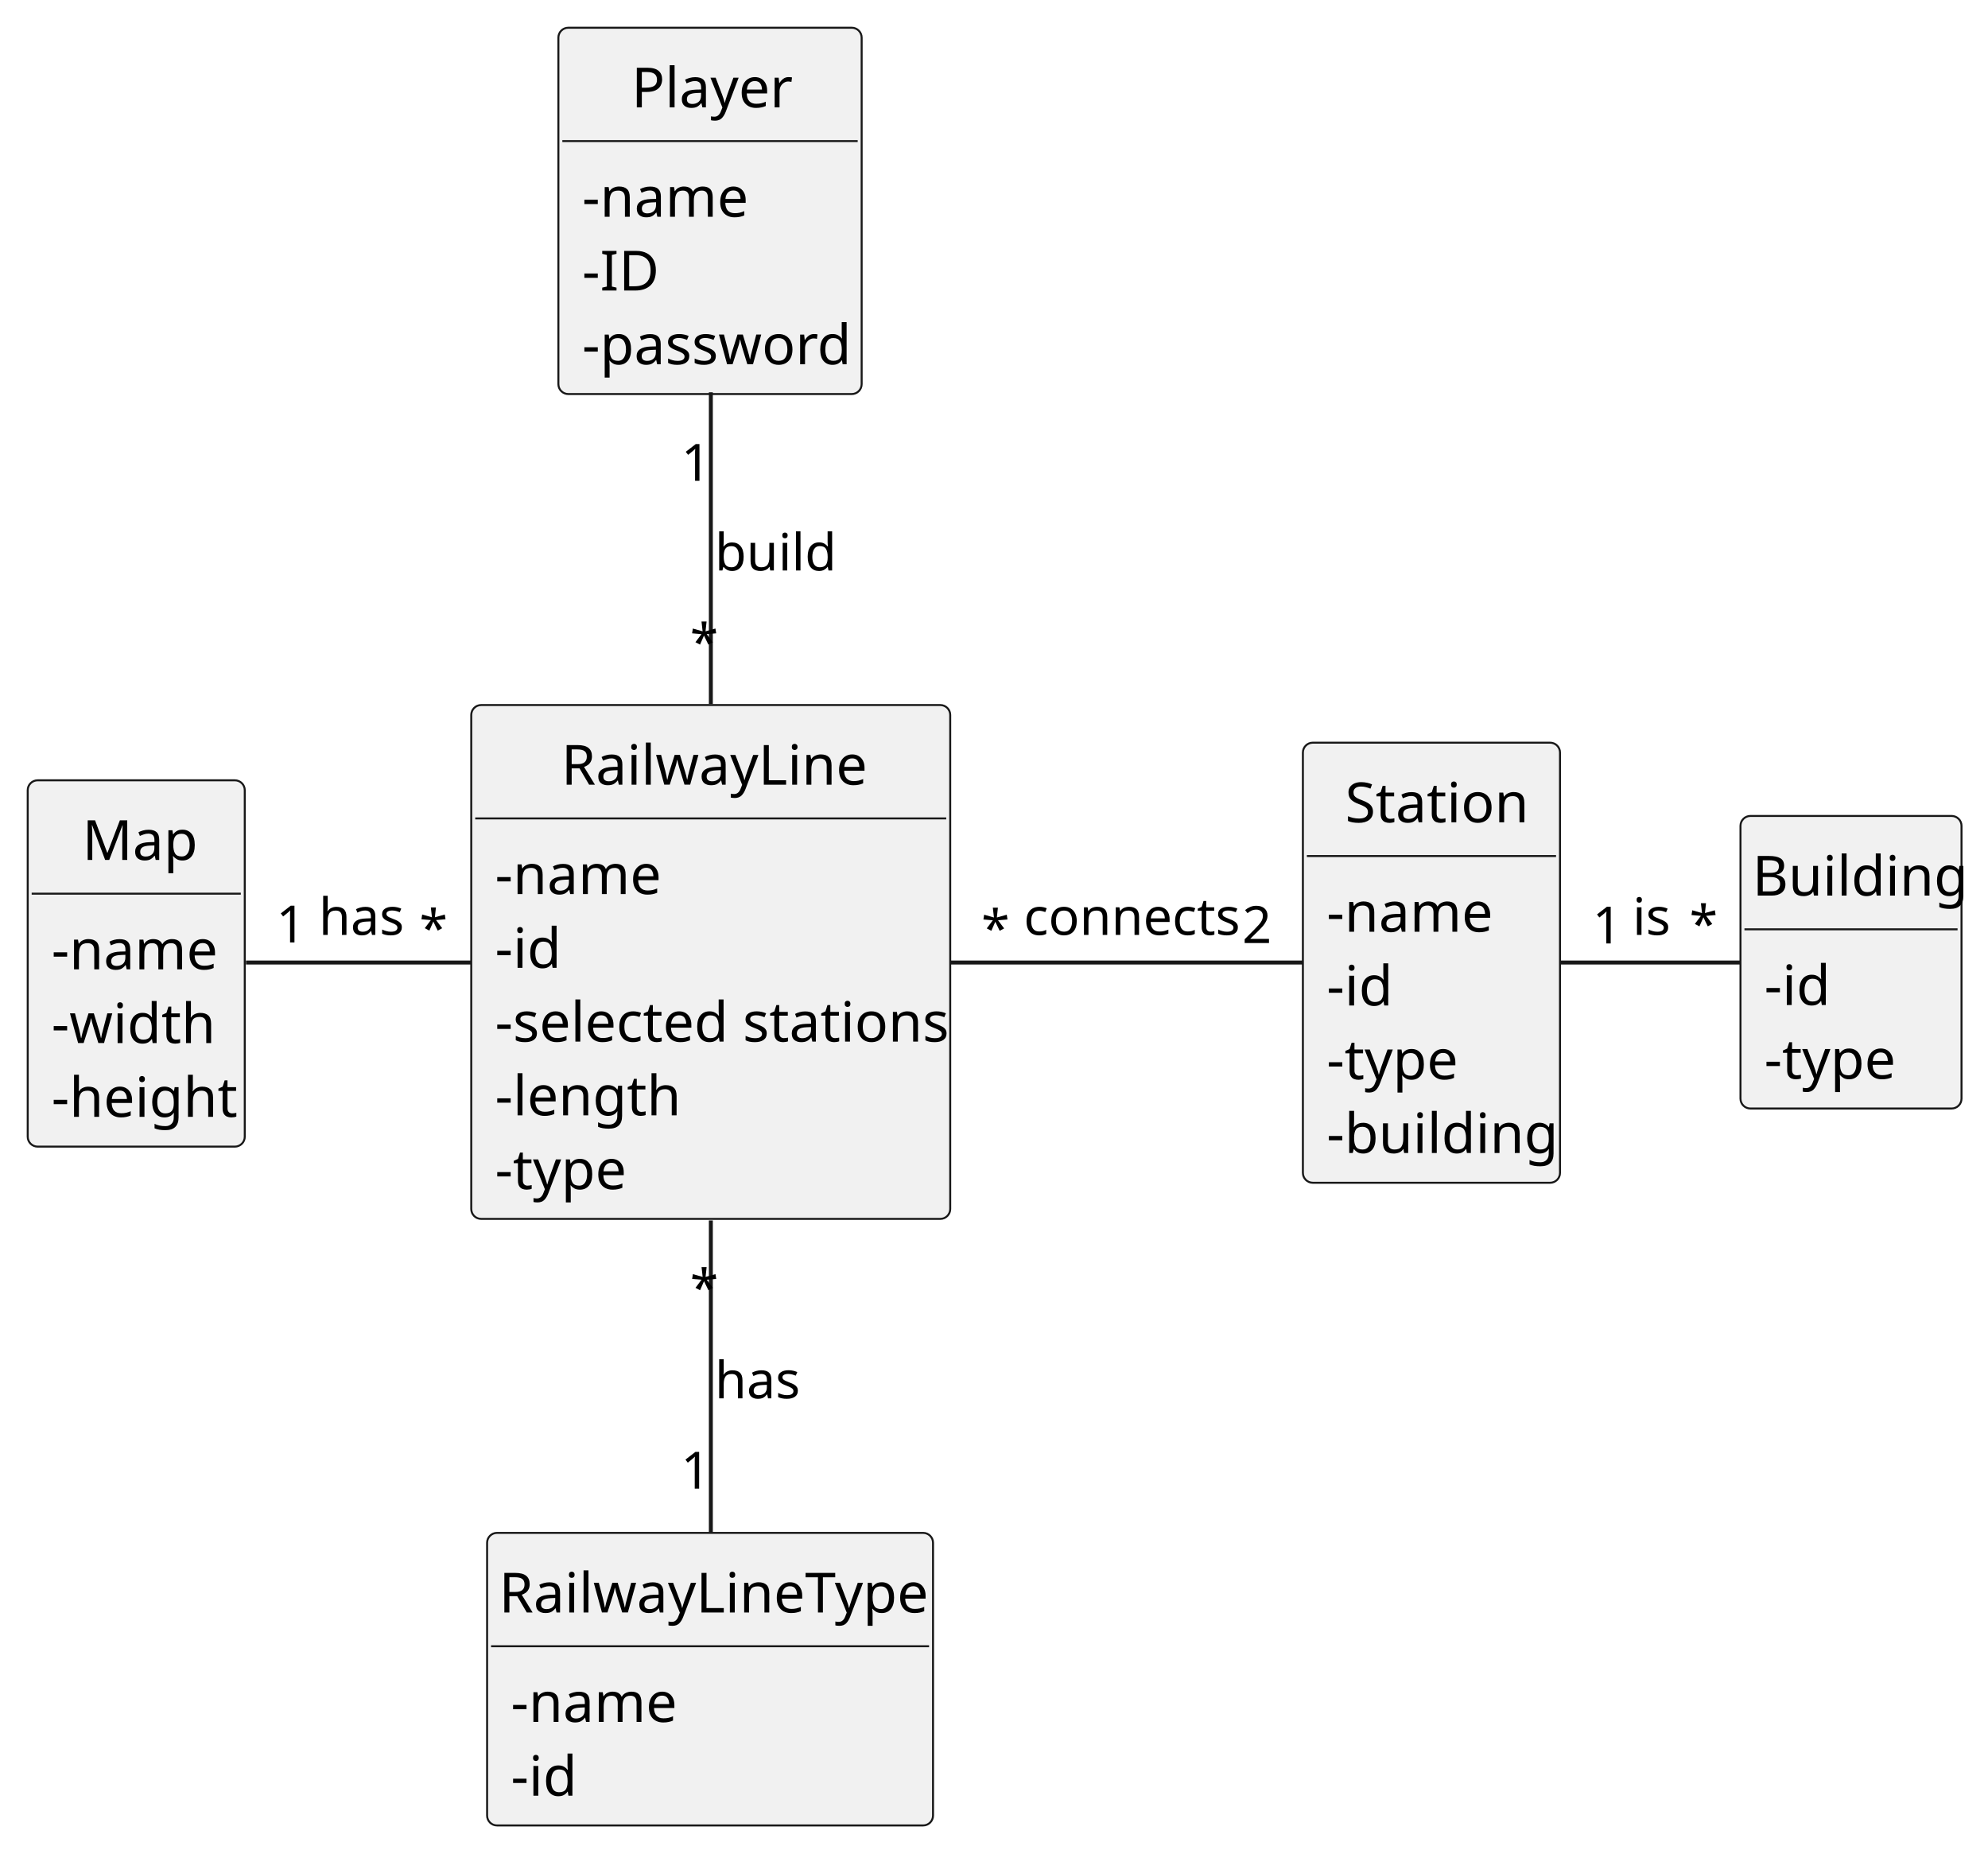
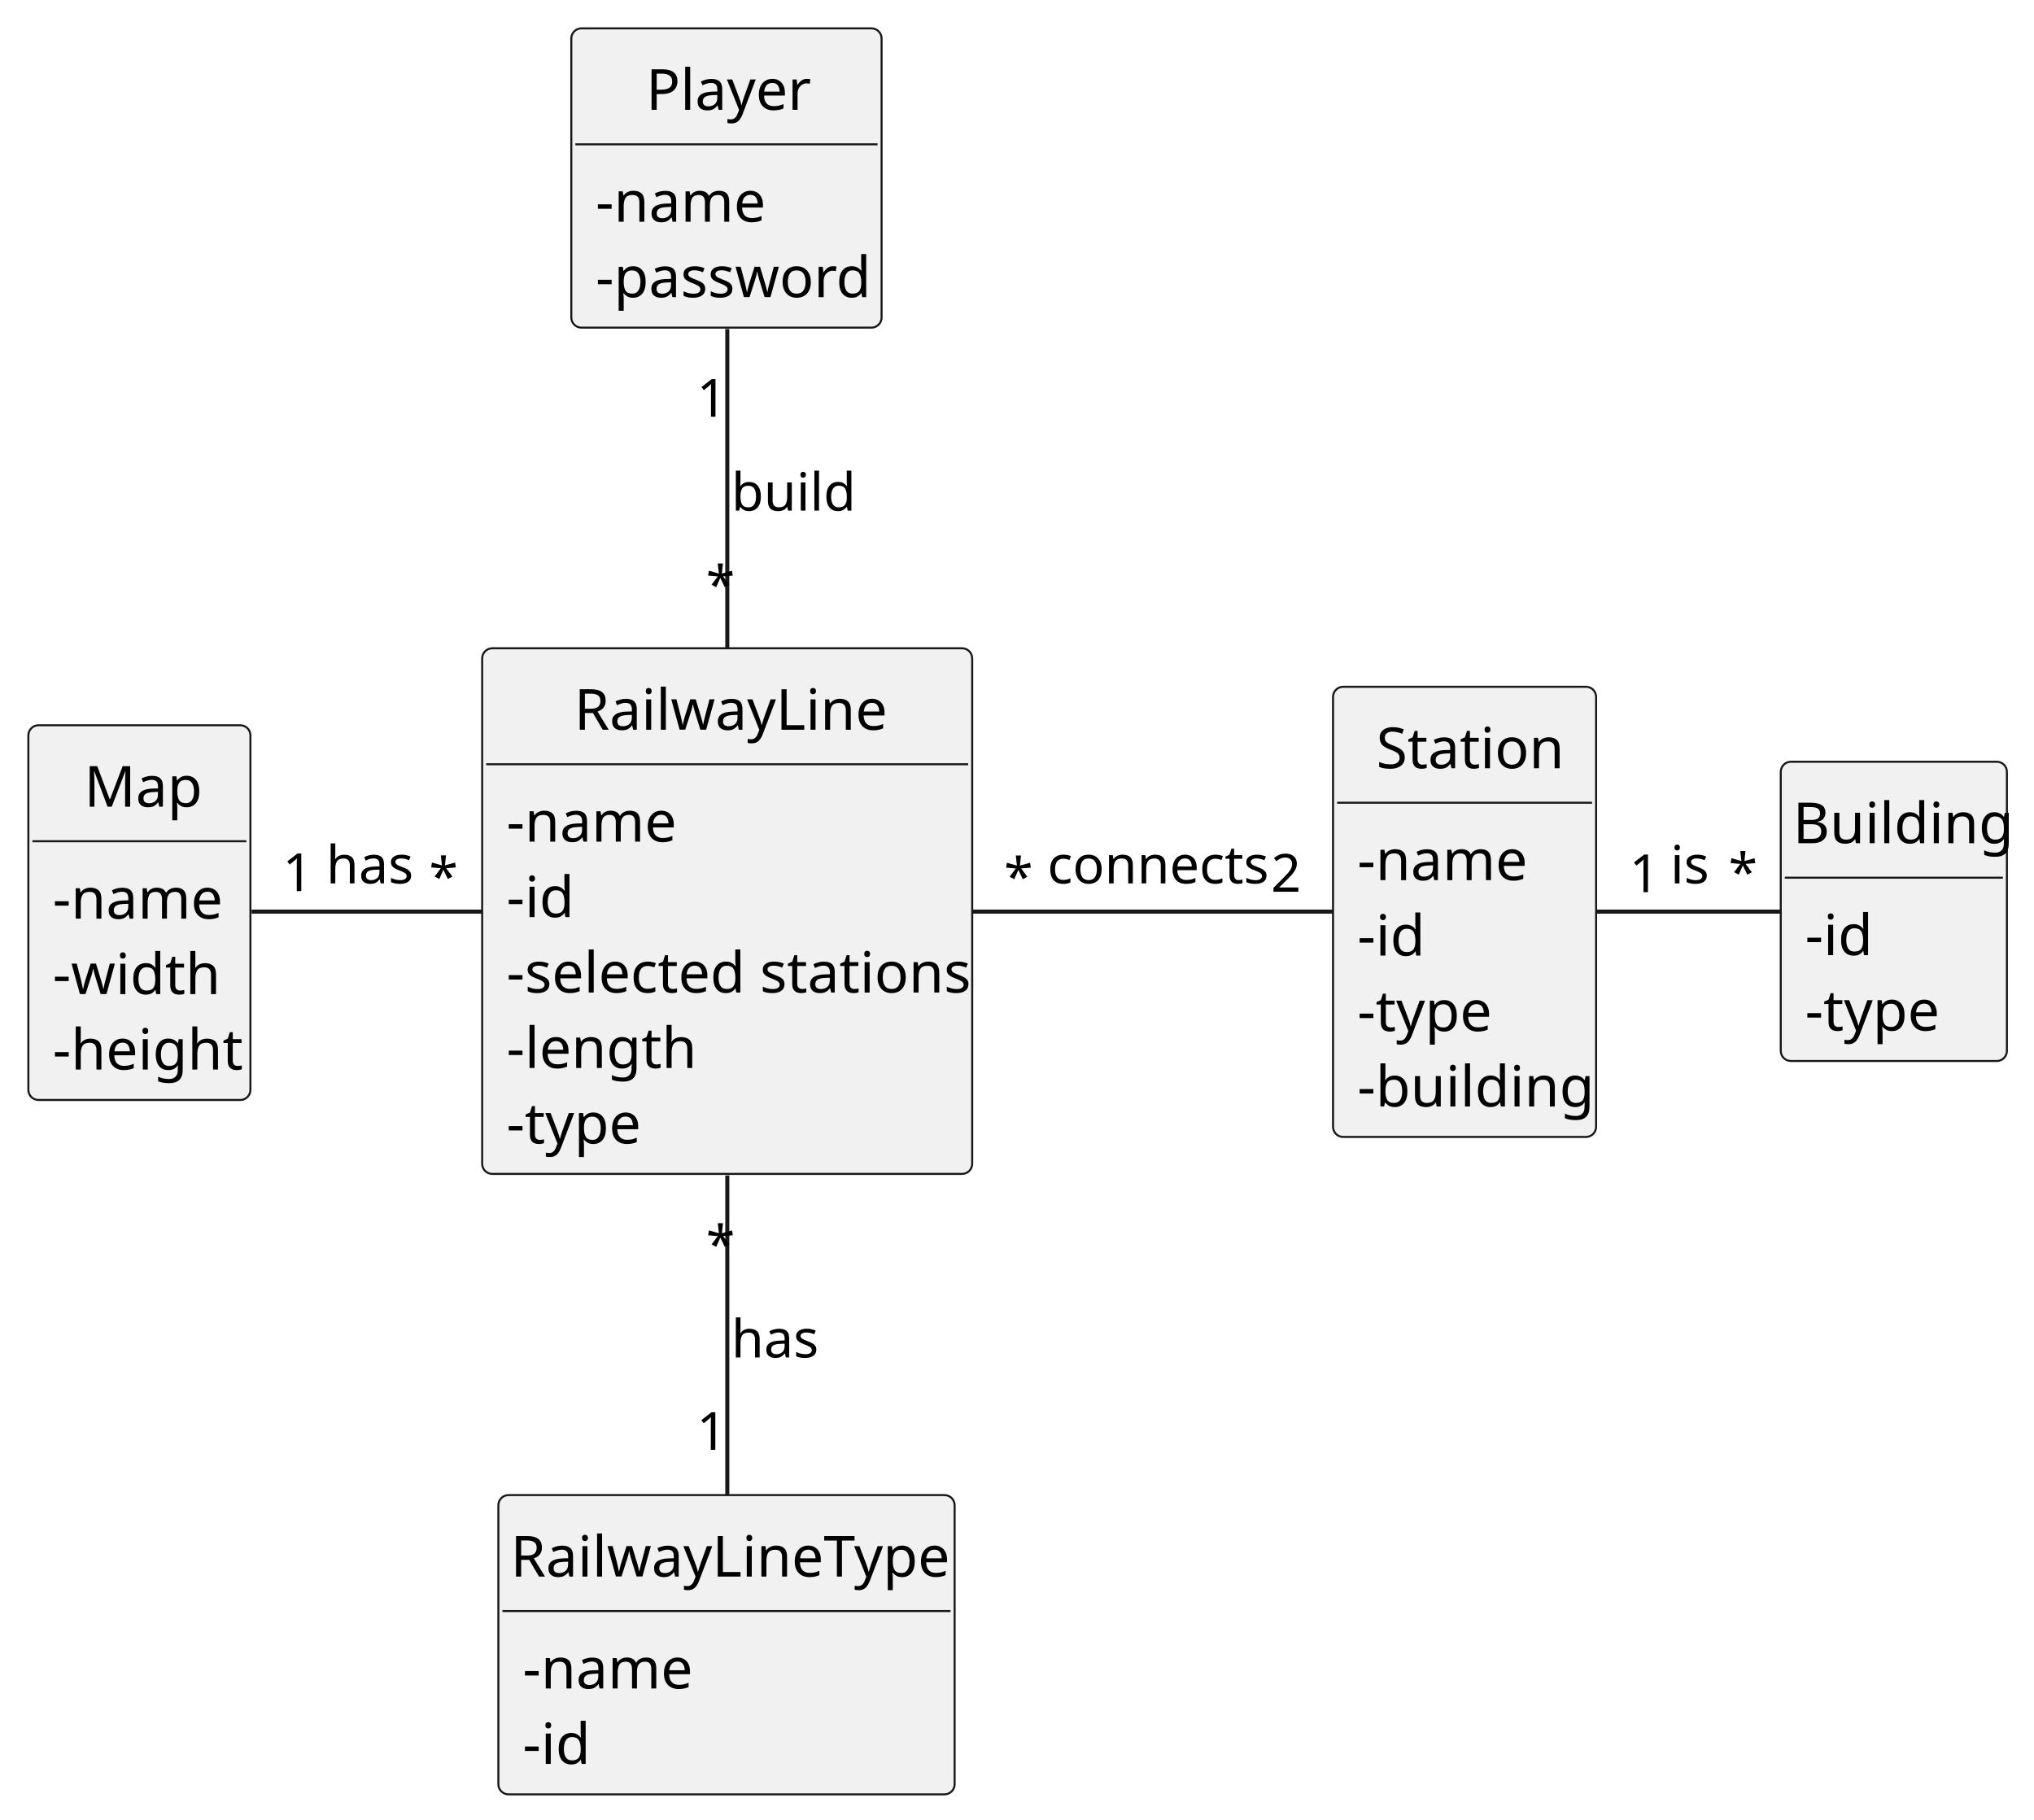
- <svg xmlns="http://www.w3.org/2000/svg" contentStyleType="text/css" height="467px" preserveAspectRatio="none" style="width:502px;height:467px;background:#FFFFFF;" version="1.1" viewBox="0 0 502 467" width="502px" zoomAndPan="magnify">
+ <svg xmlns="http://www.w3.org/2000/svg" contentStyleType="text/css" height="449px" preserveAspectRatio="none" style="width:502px;height:449px;background:#FFFFFF;" version="1.1" viewBox="0 0 502 449" width="502px" zoomAndPan="magnify">
  <defs />
  <g>
    <g id="elem_Map">
-       <rect codeLine="14" fill="#F1F1F1" height="92.484" id="Map" rx="2.5" ry="2.5" style="stroke:#181818;stroke-width:0.5;" width="54.807" x="7" y="197" />
-       <text fill="#000000" font-family="sans-serif" font-size="14" lengthAdjust="spacing" textLength="27.234" x="20.786" y="217.107">Map</text>
-       <line style="stroke:#181818;stroke-width:0.5;" x1="8" x2="60.807" y1="225.621" y2="225.621" />
-       <text fill="#000000" font-family="sans-serif" font-size="14" lengthAdjust="spacing" textLength="39.683" x="13" y="244.728">-name</text>
-       <text fill="#000000" font-family="sans-serif" font-size="14" lengthAdjust="spacing" textLength="37.345" x="13" y="263.35">-width</text>
-       <text fill="#000000" font-family="sans-serif" font-size="14" lengthAdjust="spacing" textLength="42.807" x="13" y="281.971">-height</text>
+       <rect codeLine="14" fill="#F1F1F1" height="92.484" id="Map" rx="2.5" ry="2.5" style="stroke:#181818;stroke-width:0.5;" width="54.807" x="7" y="179" />
+       <text fill="#000000" font-family="sans-serif" font-size="14" lengthAdjust="spacing" textLength="27.234" x="20.786" y="199.107">Map</text>
+       <line style="stroke:#181818;stroke-width:0.5;" x1="8" x2="60.807" y1="207.621" y2="207.621" />
+       <text fill="#000000" font-family="sans-serif" font-size="14" lengthAdjust="spacing" textLength="39.683" x="13" y="226.728">-name</text>
+       <text fill="#000000" font-family="sans-serif" font-size="14" lengthAdjust="spacing" textLength="37.345" x="13" y="245.35">-width</text>
+       <text fill="#000000" font-family="sans-serif" font-size="14" lengthAdjust="spacing" textLength="42.807" x="13" y="263.971">-height</text>
    </g>
    <g id="elem_RailwayLine">
-       <rect codeLine="20" fill="#F1F1F1" height="129.727" id="RailwayLine" rx="2.5" ry="2.5" style="stroke:#181818;stroke-width:0.5;" width="120.944" x="119" y="178" />
-       <text fill="#000000" font-family="sans-serif" font-size="14" lengthAdjust="spacing" textLength="75.482" x="141.731" y="198.107">RailwayLine</text>
-       <line style="stroke:#181818;stroke-width:0.5;" x1="120" x2="238.944" y1="206.621" y2="206.621" />
-       <text fill="#000000" font-family="sans-serif" font-size="14" lengthAdjust="spacing" textLength="39.683" x="125" y="225.728">-name</text>
-       <text fill="#000000" font-family="sans-serif" font-size="14" lengthAdjust="spacing" textLength="15.559" x="125" y="244.35">-id</text>
-       <text fill="#000000" font-family="sans-serif" font-size="14" lengthAdjust="spacing" textLength="108.944" x="125" y="262.971">-selected stations</text>
-       <text fill="#000000" font-family="sans-serif" font-size="14" lengthAdjust="spacing" textLength="42.807" x="125" y="281.592">-length</text>
-       <text fill="#000000" font-family="sans-serif" font-size="14" lengthAdjust="spacing" textLength="31.124" x="125" y="300.213">-type</text>
+       <rect codeLine="20" fill="#F1F1F1" height="129.727" id="RailwayLine" rx="2.5" ry="2.5" style="stroke:#181818;stroke-width:0.5;" width="120.944" x="119" y="160" />
+       <text fill="#000000" font-family="sans-serif" font-size="14" lengthAdjust="spacing" textLength="75.482" x="141.731" y="180.107">RailwayLine</text>
+       <line style="stroke:#181818;stroke-width:0.5;" x1="120" x2="238.944" y1="188.621" y2="188.621" />
+       <text fill="#000000" font-family="sans-serif" font-size="14" lengthAdjust="spacing" textLength="39.683" x="125" y="207.728">-name</text>
+       <text fill="#000000" font-family="sans-serif" font-size="14" lengthAdjust="spacing" textLength="15.559" x="125" y="226.35">-id</text>
+       <text fill="#000000" font-family="sans-serif" font-size="14" lengthAdjust="spacing" textLength="108.944" x="125" y="244.971">-selected stations</text>
+       <text fill="#000000" font-family="sans-serif" font-size="14" lengthAdjust="spacing" textLength="42.807" x="125" y="263.592">-length</text>
+       <text fill="#000000" font-family="sans-serif" font-size="14" lengthAdjust="spacing" textLength="31.124" x="125" y="282.213">-type</text>
    </g>
    <g id="elem_RailwayLineType">
-       <rect codeLine="28" fill="#F1F1F1" height="73.863" id="RailwayLineType" rx="2.5" ry="2.5" style="stroke:#181818;stroke-width:0.5;" width="112.606" x="123" y="387" />
-       <text fill="#000000" font-family="sans-serif" font-size="14" lengthAdjust="spacing" textLength="106.606" x="126" y="407.107">RailwayLineType</text>
-       <line style="stroke:#181818;stroke-width:0.5;" x1="124" x2="234.606" y1="415.621" y2="415.621" />
-       <text fill="#000000" font-family="sans-serif" font-size="14" lengthAdjust="spacing" textLength="39.683" x="129" y="434.728">-name</text>
-       <text fill="#000000" font-family="sans-serif" font-size="14" lengthAdjust="spacing" textLength="15.559" x="129" y="453.35">-id</text>
+       <rect codeLine="28" fill="#F1F1F1" height="73.863" id="RailwayLineType" rx="2.5" ry="2.5" style="stroke:#181818;stroke-width:0.5;" width="112.606" x="123" y="369" />
+       <text fill="#000000" font-family="sans-serif" font-size="14" lengthAdjust="spacing" textLength="106.606" x="126" y="389.107">RailwayLineType</text>
+       <line style="stroke:#181818;stroke-width:0.5;" x1="124" x2="234.606" y1="397.621" y2="397.621" />
+       <text fill="#000000" font-family="sans-serif" font-size="14" lengthAdjust="spacing" textLength="39.683" x="129" y="416.728">-name</text>
+       <text fill="#000000" font-family="sans-serif" font-size="14" lengthAdjust="spacing" textLength="15.559" x="129" y="435.35">-id</text>
    </g>
    <g id="elem_Player">
-       <rect codeLine="33" fill="#F1F1F1" height="92.484" id="Player" rx="2.5" ry="2.5" style="stroke:#181818;stroke-width:0.5;" width="76.579" x="141" y="7" />
+       <rect codeLine="33" fill="#F1F1F1" height="73.863" id="Player" rx="2.5" ry="2.5" style="stroke:#181818;stroke-width:0.5;" width="76.579" x="141" y="7" />
      <text fill="#000000" font-family="sans-serif" font-size="14" lengthAdjust="spacing" textLength="39.683" x="159.448" y="27.107">Player</text>
      <line style="stroke:#181818;stroke-width:0.5;" x1="142" x2="216.579" y1="35.621" y2="35.621" />
      <text fill="#000000" font-family="sans-serif" font-size="14" lengthAdjust="spacing" textLength="39.683" x="147" y="54.728">-name</text>
-       <text fill="#000000" font-family="sans-serif" font-size="14" lengthAdjust="spacing" textLength="18.662" x="147" y="73.35">-ID</text>
-       <text fill="#000000" font-family="sans-serif" font-size="14" lengthAdjust="spacing" textLength="64.579" x="147" y="91.971">-password</text>
+       <text fill="#000000" font-family="sans-serif" font-size="14" lengthAdjust="spacing" textLength="64.579" x="147" y="73.35">-password</text>
    </g>
    <g id="elem_Station">
-       <rect codeLine="39" fill="#F1F1F1" height="111.106" id="Station" rx="2.5" ry="2.5" style="stroke:#181818;stroke-width:0.5;" width="64.924" x="329" y="187.5" />
-       <text fill="#000000" font-family="sans-serif" font-size="14" lengthAdjust="spacing" textLength="43.586" x="339.669" y="207.607">Station</text>
-       <line style="stroke:#181818;stroke-width:0.5;" x1="330" x2="392.924" y1="216.121" y2="216.121" />
-       <text fill="#000000" font-family="sans-serif" font-size="14" lengthAdjust="spacing" textLength="39.683" x="335" y="235.228">-name</text>
-       <text fill="#000000" font-family="sans-serif" font-size="14" lengthAdjust="spacing" textLength="15.559" x="335" y="253.85">-id</text>
-       <text fill="#000000" font-family="sans-serif" font-size="14" lengthAdjust="spacing" textLength="31.124" x="335" y="272.471">-type</text>
-       <text fill="#000000" font-family="sans-serif" font-size="14" lengthAdjust="spacing" textLength="52.924" x="335" y="291.092">-building</text>
+       <rect codeLine="38" fill="#F1F1F1" height="111.106" id="Station" rx="2.5" ry="2.5" style="stroke:#181818;stroke-width:0.5;" width="64.924" x="329" y="169.5" />
+       <text fill="#000000" font-family="sans-serif" font-size="14" lengthAdjust="spacing" textLength="43.586" x="339.669" y="189.607">Station</text>
+       <line style="stroke:#181818;stroke-width:0.5;" x1="330" x2="392.924" y1="198.121" y2="198.121" />
+       <text fill="#000000" font-family="sans-serif" font-size="14" lengthAdjust="spacing" textLength="39.683" x="335" y="217.228">-name</text>
+       <text fill="#000000" font-family="sans-serif" font-size="14" lengthAdjust="spacing" textLength="15.559" x="335" y="235.85">-id</text>
+       <text fill="#000000" font-family="sans-serif" font-size="14" lengthAdjust="spacing" textLength="31.124" x="335" y="254.471">-type</text>
+       <text fill="#000000" font-family="sans-serif" font-size="14" lengthAdjust="spacing" textLength="52.924" x="335" y="273.092">-building</text>
    </g>
    <g id="elem_Building">
-       <rect codeLine="46" fill="#F1F1F1" height="73.863" id="Building" rx="2.5" ry="2.5" style="stroke:#181818;stroke-width:0.5;" width="55.813" x="439.5" y="206" />
-       <text fill="#000000" font-family="sans-serif" font-size="14" lengthAdjust="spacing" textLength="49.813" x="442.5" y="226.107">Building</text>
-       <line style="stroke:#181818;stroke-width:0.5;" x1="440.5" x2="494.313" y1="234.621" y2="234.621" />
-       <text fill="#000000" font-family="sans-serif" font-size="14" lengthAdjust="spacing" textLength="15.559" x="445.5" y="253.728">-id</text>
-       <text fill="#000000" font-family="sans-serif" font-size="14" lengthAdjust="spacing" textLength="31.124" x="445.5" y="272.35">-type</text>
+       <rect codeLine="45" fill="#F1F1F1" height="73.863" id="Building" rx="2.5" ry="2.5" style="stroke:#181818;stroke-width:0.5;" width="55.813" x="439.5" y="188" />
+       <text fill="#000000" font-family="sans-serif" font-size="14" lengthAdjust="spacing" textLength="49.813" x="442.5" y="208.107">Building</text>
+       <line style="stroke:#181818;stroke-width:0.5;" x1="440.5" x2="494.313" y1="216.621" y2="216.621" />
+       <text fill="#000000" font-family="sans-serif" font-size="14" lengthAdjust="spacing" textLength="15.559" x="445.5" y="235.728">-id</text>
+       <text fill="#000000" font-family="sans-serif" font-size="14" lengthAdjust="spacing" textLength="31.124" x="445.5" y="254.35">-type</text>
    </g>
    <g id="link_Map_RailwayLine">
-       <path codeLine="51" d="M62.11,243 C78.22,243 99.2,243 118.96,243 " fill="none" id="Map-RailwayLine" style="stroke:#181818;stroke-width:1.0;" />
-       <text fill="#000000" font-family="sans-serif" font-size="13" lengthAdjust="spacing" textLength="20.96" x="80.5" y="236.028">has</text>
-       <text fill="#000000" font-family="sans-serif" font-size="13" lengthAdjust="spacing" textLength="7.23" x="69.745" y="237.933">1</text>
-       <text fill="#000000" font-family="sans-serif" font-size="13" lengthAdjust="spacing" textLength="5.059" x="105.89" y="238.975">*</text>
+       <path codeLine="50" d="M62.11,225 C78.22,225 99.2,225 118.96,225 " fill="none" id="Map-RailwayLine" style="stroke:#181818;stroke-width:1.0;" />
+       <text fill="#000000" font-family="sans-serif" font-size="13" lengthAdjust="spacing" textLength="20.96" x="80.5" y="218.028">has</text>
+       <text fill="#000000" font-family="sans-serif" font-size="13" lengthAdjust="spacing" textLength="7.23" x="69.745" y="219.933">1</text>
+       <text fill="#000000" font-family="sans-serif" font-size="13" lengthAdjust="spacing" textLength="5.059" x="105.89" y="220.975">*</text>
    </g>
    <g id="link_Player_RailwayLine">
-       <path codeLine="52" d="M179.5,99.03 C179.5,122.6 179.5,151.88 179.5,177.78 " fill="none" id="Player-RailwayLine" style="stroke:#181818;stroke-width:1.0;" />
-       <text fill="#000000" font-family="sans-serif" font-size="13" lengthAdjust="spacing" textLength="27.466" x="180.5" y="144.028">build</text>
-       <text fill="#000000" font-family="sans-serif" font-size="13" lengthAdjust="spacing" textLength="7.23" x="172.014" y="121.393">1</text>
-       <text fill="#000000" font-family="sans-serif" font-size="13" lengthAdjust="spacing" textLength="5.059" x="174.233" y="166.776">*</text>
+       <path codeLine="51" d="M179.5,81.22 C179.5,103.8 179.5,133.49 179.5,159.94 " fill="none" id="Player-RailwayLine" style="stroke:#181818;stroke-width:1.0;" />
+       <text fill="#000000" font-family="sans-serif" font-size="13" lengthAdjust="spacing" textLength="27.466" x="180.5" y="126.028">build</text>
+       <text fill="#000000" font-family="sans-serif" font-size="13" lengthAdjust="spacing" textLength="7.23" x="171.974" y="102.856">1</text>
+       <text fill="#000000" font-family="sans-serif" font-size="13" lengthAdjust="spacing" textLength="5.059" x="174.233" y="148.954">*</text>
    </g>
    <g id="link_RailwayLine_Station">
-       <path codeLine="53" d="M240.1,243 C269.78,243 304.33,243 328.97,243 " fill="none" id="RailwayLine-Station" style="stroke:#181818;stroke-width:1.0;" />
-       <text fill="#000000" font-family="sans-serif" font-size="13" lengthAdjust="spacing" textLength="52.032" x="258.5" y="236.028">connects</text>
-       <text fill="#000000" font-family="sans-serif" font-size="13" lengthAdjust="spacing" textLength="5.059" x="247.797" y="239.027">*</text>
-       <text fill="#000000" font-family="sans-serif" font-size="13" lengthAdjust="spacing" textLength="7.23" x="313.673" y="238.084">2</text>
+       <path codeLine="52" d="M240.1,225 C269.78,225 304.33,225 328.97,225 " fill="none" id="RailwayLine-Station" style="stroke:#181818;stroke-width:1.0;" />
+       <text fill="#000000" font-family="sans-serif" font-size="13" lengthAdjust="spacing" textLength="52.032" x="258.5" y="218.028">connects</text>
+       <text fill="#000000" font-family="sans-serif" font-size="13" lengthAdjust="spacing" textLength="5.059" x="247.797" y="221.027">*</text>
+       <text fill="#000000" font-family="sans-serif" font-size="13" lengthAdjust="spacing" textLength="7.23" x="313.673" y="220.084">2</text>
    </g>
    <g id="link_Station_Building">
-       <path codeLine="54" d="M394.17,243 C408.65,243 425.51,243 439.41,243 " fill="none" id="Station-Building" style="stroke:#181818;stroke-width:1.0;" />
-       <text fill="#000000" font-family="sans-serif" font-size="13" lengthAdjust="spacing" textLength="9.388" x="412.25" y="236.028">is</text>
-       <text fill="#000000" font-family="sans-serif" font-size="13" lengthAdjust="spacing" textLength="7.23" x="402.116" y="238.189">1</text>
-       <text fill="#000000" font-family="sans-serif" font-size="13" lengthAdjust="spacing" textLength="5.059" x="426.603" y="237.905">*</text>
+       <path codeLine="53" d="M394.17,225 C408.65,225 425.51,225 439.41,225 " fill="none" id="Station-Building" style="stroke:#181818;stroke-width:1.0;" />
+       <text fill="#000000" font-family="sans-serif" font-size="13" lengthAdjust="spacing" textLength="9.388" x="412.25" y="218.028">is</text>
+       <text fill="#000000" font-family="sans-serif" font-size="13" lengthAdjust="spacing" textLength="7.23" x="402.116" y="220.189">1</text>
+       <text fill="#000000" font-family="sans-serif" font-size="13" lengthAdjust="spacing" textLength="5.059" x="426.603" y="219.905">*</text>
    </g>
    <g id="link_RailwayLine_RailwayLineType">
-       <path codeLine="55" d="M179.5,308.12 C179.5,334.6 179.5,364.32 179.5,386.89 " fill="none" id="RailwayLine-RailwayLineType" style="stroke:#181818;stroke-width:1.0;" />
-       <text fill="#000000" font-family="sans-serif" font-size="13" lengthAdjust="spacing" textLength="20.96" x="180.5" y="353.028">has</text>
-       <text fill="#000000" font-family="sans-serif" font-size="13" lengthAdjust="spacing" textLength="5.059" x="174.248" y="329.769">*</text>
-       <text fill="#000000" font-family="sans-serif" font-size="13" lengthAdjust="spacing" textLength="7.23" x="171.932" y="375.832">1</text>
+       <path codeLine="54" d="M179.5,290.12 C179.5,316.6 179.5,346.32 179.5,368.89 " fill="none" id="RailwayLine-RailwayLineType" style="stroke:#181818;stroke-width:1.0;" />
+       <text fill="#000000" font-family="sans-serif" font-size="13" lengthAdjust="spacing" textLength="20.96" x="180.5" y="335.028">has</text>
+       <text fill="#000000" font-family="sans-serif" font-size="13" lengthAdjust="spacing" textLength="5.059" x="174.248" y="311.769">*</text>
+       <text fill="#000000" font-family="sans-serif" font-size="13" lengthAdjust="spacing" textLength="7.23" x="171.932" y="357.832">1</text>
    </g>
  </g>
</svg>
